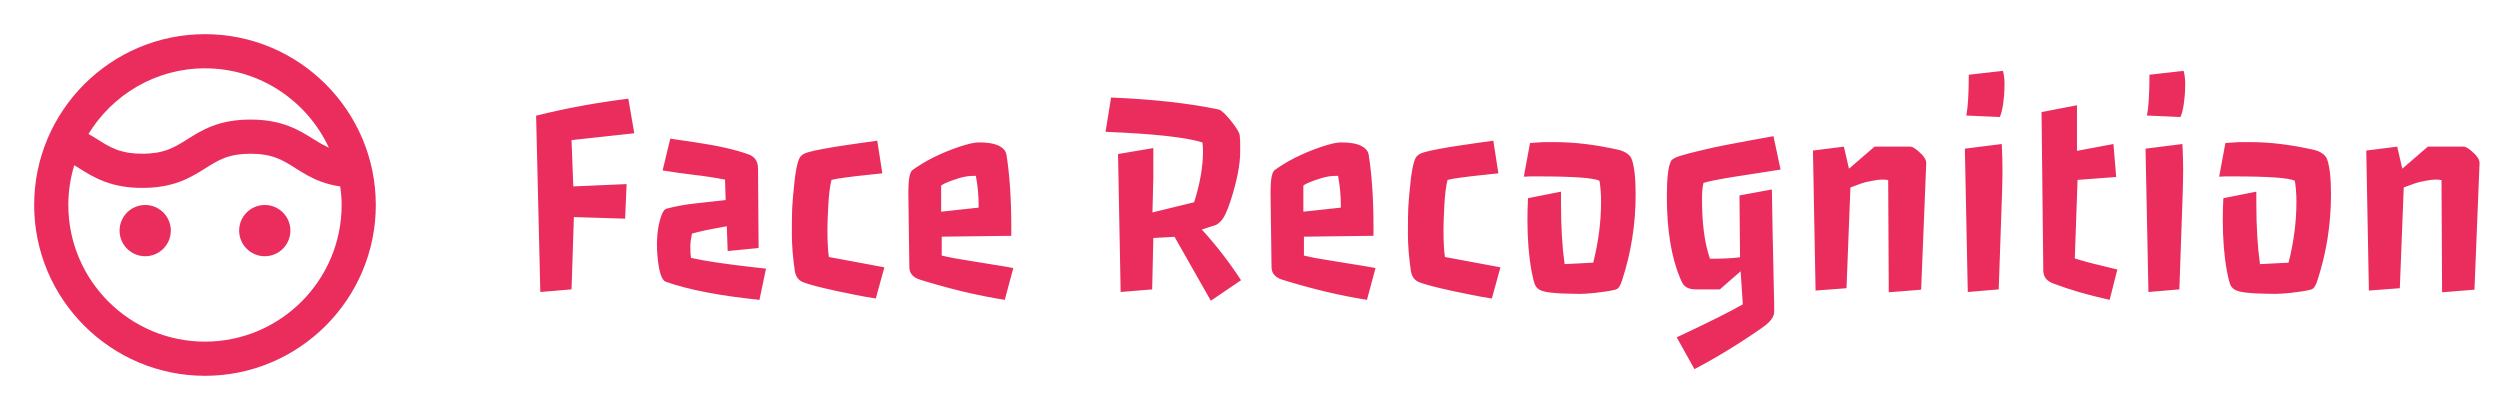
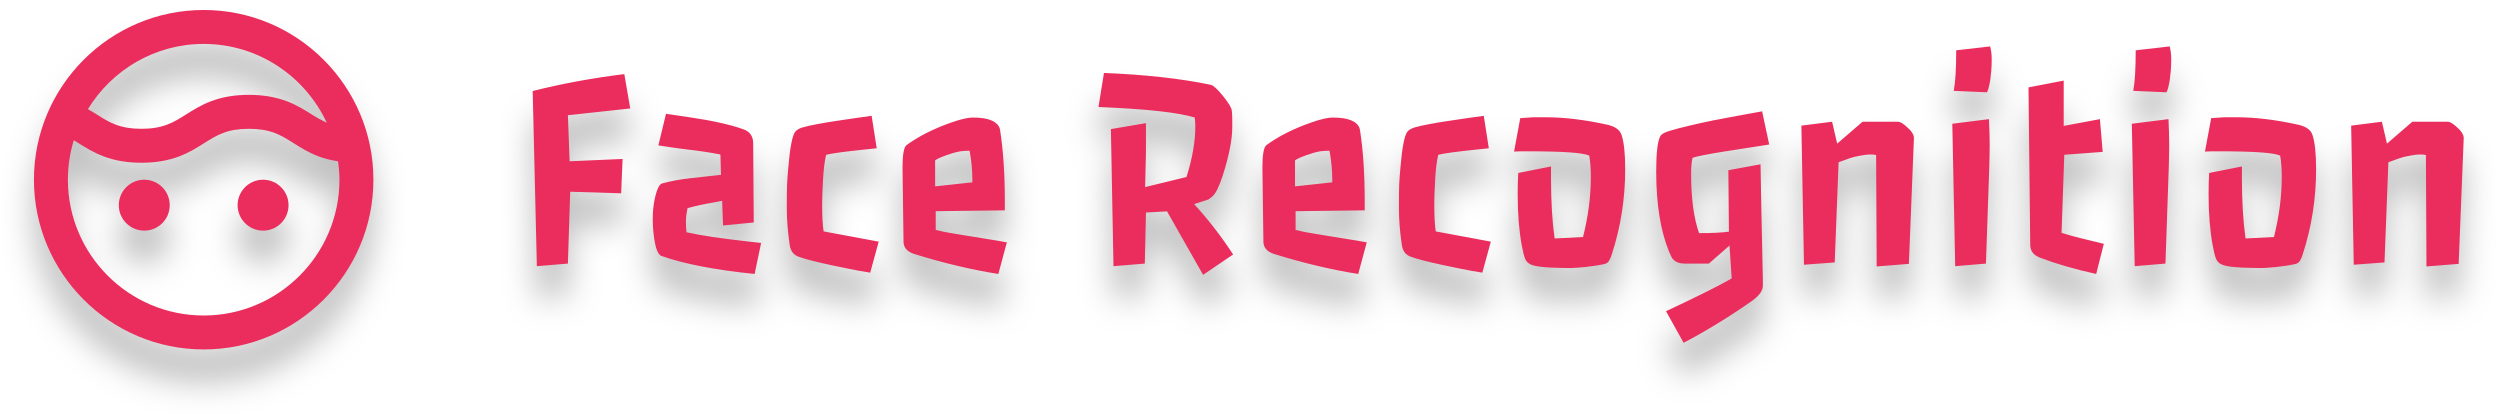
- <svg xmlns="http://www.w3.org/2000/svg" width="311" height="51" viewBox="0 0 311 51" fill="none">
-   <path d="M66.692 14.393C70.401 13.465 74.226 12.761 78.164 12.279L78.905 16.579L71.1 17.428L71.317 23.191L77.947 22.902L77.767 27.202L71.389 27.003L71.1 36L67.216 36.325L66.692 14.393ZM94.478 37.301C89.516 36.795 85.626 36.042 82.807 35.042C82.289 34.85 81.946 33.742 81.777 31.718C81.633 29.863 81.789 28.256 82.247 26.895C82.44 26.328 82.669 26.015 82.934 25.955C84.066 25.654 85.258 25.437 86.511 25.305L90.269 24.889L90.196 22.342C88.883 22.089 87.577 21.89 86.276 21.746C84.987 21.589 83.704 21.408 82.428 21.204L83.385 17.247L86.439 17.699C89.233 18.108 91.455 18.608 93.105 19.198C93.9 19.487 94.297 20.072 94.297 20.951L94.37 30.851L90.522 31.23L90.413 28.141L89.383 28.34C88.227 28.533 87.125 28.773 86.077 29.062C85.945 29.701 85.878 30.231 85.878 30.652C85.878 31.267 85.903 31.742 85.951 32.08C87.649 32.465 90.269 32.856 93.81 33.254L95.291 33.416L94.478 37.301ZM100.024 35.151C99.362 34.934 98.977 34.434 98.868 33.651C98.627 31.989 98.507 30.472 98.507 29.099C98.507 27.713 98.519 26.69 98.543 26.027C98.579 25.353 98.627 24.703 98.688 24.076C98.904 21.463 99.199 19.933 99.573 19.487C99.766 19.246 100.079 19.066 100.512 18.945C100.958 18.813 101.548 18.68 102.283 18.548C103.029 18.403 103.812 18.271 104.631 18.15C105.462 18.018 106.275 17.898 107.07 17.789C107.877 17.681 108.564 17.584 109.13 17.5L109.762 21.565L108.371 21.709C105.794 21.974 104.15 22.197 103.439 22.378C103.246 23.125 103.114 24.172 103.042 25.521C102.969 26.87 102.933 27.858 102.933 28.484C102.933 30.038 102.993 31.2 103.114 31.971L110.015 33.254L108.949 37.138C107.962 36.982 107.034 36.813 106.167 36.632L103.981 36.181C102.006 35.747 100.687 35.404 100.024 35.151ZM112.996 23.968C112.996 22.354 113.165 21.42 113.502 21.168C113.839 20.915 114.219 20.662 114.64 20.409C115.062 20.144 115.525 19.885 116.031 19.632C116.537 19.379 117.061 19.138 117.603 18.909C118.157 18.68 118.699 18.476 119.229 18.295C120.361 17.91 121.204 17.717 121.758 17.717C122.324 17.717 122.782 17.747 123.131 17.807C123.481 17.855 123.8 17.94 124.089 18.06C124.751 18.337 125.125 18.741 125.209 19.27C125.606 21.788 125.805 24.787 125.805 28.268V29.334L117.151 29.442V31.791C118.091 32.019 119.211 32.23 120.512 32.423L123.619 32.929C124.414 33.049 125.227 33.188 126.058 33.344L124.992 37.301C121.68 36.783 118.163 35.946 114.441 34.79C113.586 34.513 113.147 34.013 113.123 33.29L112.996 23.968ZM121.74 25.449C121.74 24.317 121.626 23.125 121.397 21.872C120.915 21.872 120.53 21.896 120.241 21.944C119.952 21.992 119.663 22.059 119.374 22.143C119.084 22.227 118.789 22.324 118.488 22.432C117.778 22.685 117.308 22.902 117.079 23.082V26.334L121.74 25.829V25.449ZM139.084 19.162L143.474 18.421V22.053L143.366 26.425L148.551 25.16C149.285 22.836 149.653 20.728 149.653 18.837C149.653 18.439 149.629 18.066 149.581 17.717C147.545 17.078 143.528 16.639 137.53 16.398L138.217 12.134C143.36 12.339 147.816 12.833 151.586 13.616C151.911 13.688 152.429 14.164 153.14 15.043C153.838 15.91 154.2 16.518 154.224 16.868C154.26 17.217 154.278 17.56 154.278 17.898V18.909C154.278 20.475 153.88 22.498 153.085 24.98C152.652 26.328 152.224 27.196 151.803 27.581C151.61 27.762 151.435 27.894 151.279 27.979L149.508 28.557C151.267 30.472 152.893 32.573 154.386 34.862L150.628 37.409L146.112 29.46L143.474 29.605L143.33 36L139.409 36.325L139.084 19.162ZM158.054 23.968C158.054 22.354 158.222 21.42 158.56 21.168C158.897 20.915 159.276 20.662 159.698 20.409C160.119 20.144 160.583 19.885 161.089 19.632C161.595 19.379 162.119 19.138 162.661 18.909C163.215 18.68 163.757 18.476 164.287 18.295C165.419 17.91 166.262 17.717 166.816 17.717C167.382 17.717 167.84 17.747 168.189 17.807C168.538 17.855 168.857 17.94 169.146 18.06C169.809 18.337 170.182 18.741 170.267 19.27C170.664 21.788 170.863 24.787 170.863 28.268V29.334L162.209 29.442V31.791C163.148 32.019 164.269 32.23 165.569 32.423L168.677 32.929C169.472 33.049 170.285 33.188 171.116 33.344L170.05 37.301C166.738 36.783 163.221 35.946 159.499 34.79C158.644 34.513 158.204 34.013 158.18 33.29L158.054 23.968ZM166.798 25.449C166.798 24.317 166.683 23.125 166.455 21.872C165.973 21.872 165.587 21.896 165.298 21.944C165.009 21.992 164.72 22.059 164.431 22.143C164.142 22.227 163.847 22.324 163.546 22.432C162.835 22.685 162.366 22.902 162.137 23.082V26.334L166.798 25.829V25.449ZM176.662 35.151C176 34.934 175.614 34.434 175.506 33.651C175.265 31.989 175.145 30.472 175.145 29.099C175.145 27.713 175.157 26.69 175.181 26.027C175.217 25.353 175.265 24.703 175.325 24.076C175.542 21.463 175.837 19.933 176.21 19.487C176.403 19.246 176.716 19.066 177.15 18.945C177.596 18.813 178.186 18.68 178.92 18.548C179.667 18.403 180.45 18.271 181.269 18.15C182.1 18.018 182.913 17.898 183.708 17.789C184.515 17.681 185.201 17.584 185.768 17.5L186.4 21.565L185.009 21.709C182.431 21.974 180.787 22.197 180.077 22.378C179.884 23.125 179.751 24.172 179.679 25.521C179.607 26.87 179.571 27.858 179.571 28.484C179.571 30.038 179.631 31.2 179.751 31.971L186.653 33.254L185.587 37.138C184.599 36.982 183.672 36.813 182.805 36.632L180.619 36.181C178.643 35.747 177.325 35.404 176.662 35.151ZM194.187 25.305C194.187 28.207 194.337 30.725 194.638 32.856L198.197 32.676C198.848 30.098 199.173 27.581 199.173 25.124C199.173 24.136 199.107 23.257 198.974 22.486C198.251 22.125 195.698 21.944 191.314 21.944H190.393C190.14 21.944 189.863 21.956 189.562 21.98L190.338 17.789C190.543 17.777 190.73 17.765 190.898 17.753C191.079 17.729 191.26 17.717 191.44 17.717L191.982 17.681C192.163 17.681 192.669 17.681 193.5 17.681C195.885 17.681 198.498 18 201.341 18.638C202.244 18.867 202.798 19.27 203.003 19.849C203.316 20.74 203.473 22.191 203.473 24.203C203.473 27.876 202.913 31.429 201.792 34.862C201.696 35.175 201.582 35.44 201.449 35.657C201.329 35.873 201.112 36.012 200.799 36.072C200.486 36.145 200.118 36.211 199.697 36.271C199.275 36.331 198.86 36.385 198.45 36.434C197.559 36.518 196.945 36.56 196.607 36.56C196.27 36.56 195.909 36.554 195.523 36.542C195.138 36.542 194.716 36.53 194.259 36.506C193.054 36.446 192.241 36.337 191.82 36.181C191.398 36.036 191.109 35.783 190.953 35.422C190.808 35.06 190.664 34.482 190.519 33.688C190.182 31.833 190.013 29.719 190.013 27.346C190.013 26.443 190.037 25.546 190.085 24.654L194.187 23.841V25.305ZM212.723 32.188C214.312 32.188 215.559 32.128 216.462 32.007L216.39 24.311L220.419 23.57C220.467 25.895 220.503 27.882 220.527 29.532C220.563 31.17 220.594 32.549 220.618 33.669C220.642 34.79 220.66 35.681 220.672 36.343L220.708 37.879C220.708 38.228 220.708 38.457 220.708 38.565V38.782C220.708 39.397 220.25 40.029 219.335 40.679C216.541 42.642 213.692 44.389 210.79 45.919L208.585 41.962C212.524 40.119 215.264 38.752 216.806 37.861L216.535 33.742L213.951 36H210.952C210.097 36 209.531 35.711 209.254 35.133L209.001 34.591C207.905 31.953 207.357 28.581 207.357 24.474C207.357 22.125 207.532 20.644 207.881 20.029C208.013 19.788 208.405 19.572 209.055 19.379C209.718 19.174 210.543 18.957 211.53 18.729C212.53 18.488 213.542 18.265 214.565 18.06C215.589 17.855 216.613 17.663 217.637 17.482L220.618 16.94L221.503 21.095L215.812 21.98C213.716 22.318 212.416 22.577 211.91 22.757C211.789 23.239 211.729 23.908 211.729 24.763C211.729 27.846 212.06 30.321 212.723 32.188ZM225.532 18.729L229.38 18.241L230.012 20.987L233.192 18.241H237.636C237.865 18.241 238.184 18.415 238.594 18.765C239.28 19.331 239.624 19.837 239.624 20.282L238.991 36.036L234.962 36.361L234.89 22.414C234.746 22.366 234.547 22.342 234.294 22.342C234.041 22.342 233.806 22.354 233.589 22.378C233.385 22.402 233.162 22.438 232.921 22.486C232.355 22.583 231.891 22.697 231.53 22.83L230.193 23.317L229.705 35.855L225.857 36.145L225.532 18.729ZM249.163 8.81C249.295 9.28 249.361 9.81 249.361 10.4C249.361 10.978 249.343 11.472 249.307 11.881C249.271 12.279 249.229 12.652 249.181 13.002C249.06 13.76 248.922 14.278 248.765 14.555L244.61 14.374C244.815 13.315 244.917 11.622 244.917 9.298L249.163 8.81ZM249.018 17.916C249.078 19.156 249.108 20.198 249.108 21.041C249.108 21.884 249.09 22.872 249.054 24.004L248.639 36L244.791 36.325L244.429 18.494L249.018 17.916ZM253.968 13.941L258.376 13.092V18.765L262.911 17.916L263.254 22.017L258.449 22.378L258.105 32.152C258.997 32.429 259.768 32.646 260.418 32.802C262.044 33.188 263.038 33.428 263.399 33.525L262.441 37.301C259.768 36.711 257.425 36.03 255.414 35.259C254.595 34.958 254.185 34.416 254.185 33.633L253.968 13.941ZM271.637 8.81C271.77 9.28 271.836 9.81 271.836 10.4C271.836 10.978 271.818 11.472 271.782 11.881C271.746 12.279 271.703 12.652 271.655 13.002C271.535 13.76 271.396 14.278 271.24 14.555L267.084 14.374C267.289 13.315 267.392 11.622 267.392 9.298L271.637 8.81ZM271.493 17.916C271.553 19.156 271.583 20.198 271.583 21.041C271.583 21.884 271.565 22.872 271.529 24.004L271.113 36L267.265 36.325L266.904 18.494L271.493 17.916ZM280.688 25.305C280.688 28.207 280.839 30.725 281.14 32.856L284.699 32.676C285.35 30.098 285.675 27.581 285.675 25.124C285.675 24.136 285.609 23.257 285.476 22.486C284.753 22.125 282.2 21.944 277.816 21.944H276.895C276.642 21.944 276.365 21.956 276.063 21.98L276.84 17.789C277.045 17.777 277.232 17.765 277.4 17.753C277.581 17.729 277.762 17.717 277.942 17.717L278.484 17.681C278.665 17.681 279.171 17.681 280.002 17.681C282.387 17.681 285 18 287.843 18.638C288.746 18.867 289.3 19.27 289.505 19.849C289.818 20.74 289.975 22.191 289.975 24.203C289.975 27.876 289.415 31.429 288.294 34.862C288.198 35.175 288.084 35.44 287.951 35.657C287.831 35.873 287.614 36.012 287.301 36.072C286.988 36.145 286.62 36.211 286.199 36.271C285.777 36.331 285.362 36.385 284.952 36.434C284.061 36.518 283.447 36.56 283.109 36.56C282.772 36.56 282.411 36.554 282.025 36.542C281.64 36.542 281.218 36.53 280.761 36.506C279.556 36.446 278.743 36.337 278.322 36.181C277.9 36.036 277.611 35.783 277.455 35.422C277.31 35.06 277.166 34.482 277.021 33.688C276.684 31.833 276.515 29.719 276.515 27.346C276.515 26.443 276.539 25.546 276.587 24.654L280.688 23.841V25.305ZM294.365 18.729L298.213 18.241L298.845 20.987L302.025 18.241H306.469C306.698 18.241 307.017 18.415 307.427 18.765C308.113 19.331 308.457 19.837 308.457 20.282L307.824 36.036L303.795 36.361L303.723 22.414C303.579 22.366 303.38 22.342 303.127 22.342C302.874 22.342 302.639 22.354 302.422 22.378C302.218 22.402 301.995 22.438 301.754 22.486C301.188 22.583 300.724 22.697 300.363 22.83L299.026 23.317L298.538 35.855L294.69 36.145L294.365 18.729Z" fill="#EA2D5C" />
-   <path d="M25.5 4.25C13.783 4.25 4.25 13.783 4.25 25.5C4.25 37.217 13.783 46.75 25.5 46.75C37.217 46.75 46.75 37.217 46.75 25.5C46.75 13.783 37.217 4.25 25.5 4.25ZM25.5 8.5C32.328 8.5 38.212 12.555 40.915 18.377C40.258 18.066 39.623 17.713 39.013 17.319C38.144 16.77 37.158 16.148 35.91 15.678C34.489 15.136 32.935 14.875 31.163 14.875C29.391 14.875 27.837 15.136 26.416 15.676C25.169 16.15 24.183 16.773 23.288 17.336C22.485 17.839 21.794 18.277 20.944 18.598C19.996 18.957 18.968 19.125 17.701 19.125C16.437 19.125 15.408 18.957 14.463 18.598C13.613 18.277 12.916 17.837 12.113 17.327C11.77 17.113 11.39 16.885 11.008 16.662C13.997 11.777 19.365 8.5 25.5 8.5ZM25.5 42.5C16.127 42.5 8.5 34.873 8.5 25.5C8.5 23.779 8.761 22.121 9.239 20.555C9.439 20.678 9.633 20.789 9.841 20.923C10.714 21.475 11.702 22.1 12.956 22.572C14.378 23.114 15.929 23.375 17.701 23.375C19.471 23.375 21.025 23.114 22.451 22.574C23.698 22.1 24.684 21.477 25.579 20.914C26.382 20.411 27.073 19.973 27.922 19.65C28.868 19.293 29.897 19.125 31.163 19.125C32.43 19.125 33.458 19.293 34.404 19.652C35.252 19.971 35.944 20.409 36.771 20.931C37.64 21.48 38.626 22.102 39.873 22.574C40.645 22.867 41.463 23.061 42.324 23.192C42.428 23.951 42.5 24.716 42.5 25.5C42.5 34.873 34.873 42.5 25.5 42.5V42.5Z" fill="#EA2D5C" />
-   <path d="M18.062 31.875C19.823 31.875 21.25 30.448 21.25 28.688C21.25 26.927 19.823 25.5 18.062 25.5C16.302 25.5 14.875 26.927 14.875 28.688C14.875 30.448 16.302 31.875 18.062 31.875Z" fill="#EA2D5C" />
-   <path d="M32.938 31.875C34.698 31.875 36.125 30.448 36.125 28.688C36.125 26.927 34.698 25.5 32.938 25.5C31.177 25.5 29.75 26.927 29.75 28.688C29.75 30.448 31.177 31.875 32.938 31.875Z" fill="#EA2D5C" />
+ <svg xmlns="http://www.w3.org/2000/svg" width="313" height="52" viewBox="0 0 313 52" fill="none">
+   <g filter="url(#filter0_d)">
+     <path d="M66.692 11.393C70.401 10.465 74.226 9.761 78.164 9.279L78.905 13.579L71.1 14.428L71.317 20.191L77.947 19.902L77.767 24.202L71.389 24.003L71.1 33L67.216 33.325L66.692 11.393ZM94.478 34.301C89.516 33.795 85.626 33.042 82.807 32.042C82.289 31.85 81.946 30.742 81.777 28.718C81.633 26.863 81.789 25.256 82.247 23.895C82.44 23.328 82.669 23.015 82.934 22.955C84.066 22.654 85.258 22.437 86.511 22.305L90.269 21.889L90.196 19.342C88.883 19.089 87.577 18.89 86.276 18.746C84.987 18.589 83.704 18.408 82.428 18.204L83.385 14.247L86.439 14.699C89.233 15.108 91.455 15.608 93.105 16.198C93.9 16.487 94.297 17.072 94.297 17.951L94.37 27.851L90.522 28.23L90.413 25.141L89.383 25.34C88.227 25.533 87.125 25.773 86.077 26.062C85.945 26.701 85.878 27.231 85.878 27.652C85.878 28.267 85.903 28.742 85.951 29.08C87.649 29.465 90.269 29.856 93.81 30.254L95.291 30.416L94.478 34.301ZM100.024 32.151C99.362 31.934 98.977 31.434 98.868 30.651C98.627 28.989 98.507 27.472 98.507 26.099C98.507 24.713 98.519 23.69 98.543 23.027C98.579 22.353 98.627 21.703 98.688 21.076C98.904 18.463 99.199 16.933 99.573 16.487C99.766 16.246 100.079 16.066 100.512 15.945C100.958 15.813 101.548 15.68 102.283 15.548C103.029 15.403 103.812 15.271 104.631 15.15C105.462 15.018 106.275 14.898 107.07 14.789C107.877 14.681 108.564 14.584 109.13 14.5L109.762 18.565L108.371 18.709C105.794 18.974 104.15 19.197 103.439 19.378C103.246 20.125 103.114 21.172 103.042 22.521C102.969 23.87 102.933 24.858 102.933 25.484C102.933 27.038 102.993 28.2 103.114 28.971L110.015 30.254L108.949 34.138C107.962 33.982 107.034 33.813 106.167 33.632L103.981 33.181C102.006 32.747 100.687 32.404 100.024 32.151ZM112.996 20.968C112.996 19.354 113.165 18.42 113.502 18.168C113.839 17.915 114.219 17.662 114.64 17.409C115.062 17.144 115.525 16.885 116.031 16.632C116.537 16.379 117.061 16.138 117.603 15.909C118.157 15.68 118.699 15.476 119.229 15.295C120.361 14.909 121.204 14.717 121.758 14.717C122.324 14.717 122.782 14.747 123.131 14.807C123.481 14.855 123.8 14.94 124.089 15.06C124.751 15.337 125.125 15.741 125.209 16.27C125.606 18.788 125.805 21.787 125.805 25.268V26.334L117.151 26.442V28.791C118.091 29.019 119.211 29.23 120.512 29.423L123.619 29.929C124.414 30.049 125.227 30.188 126.058 30.344L124.992 34.301C121.68 33.783 118.163 32.946 114.441 31.79C113.586 31.512 113.147 31.013 113.123 30.29L112.996 20.968ZM121.74 22.449C121.74 21.317 121.626 20.125 121.397 18.872C120.915 18.872 120.53 18.896 120.241 18.944C119.952 18.992 119.663 19.059 119.374 19.143C119.084 19.227 118.789 19.324 118.488 19.432C117.778 19.685 117.308 19.902 117.079 20.082V23.334L121.74 22.829V22.449ZM139.084 16.162L143.474 15.421V19.053L143.366 23.425L148.551 22.16C149.285 19.836 149.653 17.728 149.653 15.837C149.653 15.44 149.629 15.066 149.581 14.717C147.545 14.079 143.528 13.639 137.53 13.398L138.217 9.134C143.36 9.339 147.816 9.833 151.586 10.616C151.911 10.688 152.429 11.164 153.14 12.043C153.838 12.91 154.2 13.518 154.224 13.868C154.26 14.217 154.278 14.56 154.278 14.898V15.909C154.278 17.475 153.88 19.498 153.085 21.98C152.652 23.328 152.224 24.196 151.803 24.581C151.61 24.762 151.435 24.894 151.279 24.979L149.508 25.557C151.267 27.472 152.893 29.573 154.386 31.862L150.628 34.409L146.112 26.46L143.474 26.605L143.33 33L139.409 33.325L139.084 16.162ZM158.054 20.968C158.054 19.354 158.222 18.42 158.56 18.168C158.897 17.915 159.276 17.662 159.698 17.409C160.119 17.144 160.583 16.885 161.089 16.632C161.595 16.379 162.119 16.138 162.661 15.909C163.215 15.68 163.757 15.476 164.287 15.295C165.419 14.909 166.262 14.717 166.816 14.717C167.382 14.717 167.84 14.747 168.189 14.807C168.538 14.855 168.857 14.94 169.146 15.06C169.809 15.337 170.182 15.741 170.267 16.27C170.664 18.788 170.863 21.787 170.863 25.268V26.334L162.209 26.442V28.791C163.148 29.019 164.269 29.23 165.569 29.423L168.677 29.929C169.472 30.049 170.285 30.188 171.116 30.344L170.05 34.301C166.738 33.783 163.221 32.946 159.499 31.79C158.644 31.512 158.204 31.013 158.18 30.29L158.054 20.968ZM166.798 22.449C166.798 21.317 166.683 20.125 166.455 18.872C165.973 18.872 165.587 18.896 165.298 18.944C165.009 18.992 164.72 19.059 164.431 19.143C164.142 19.227 163.847 19.324 163.546 19.432C162.835 19.685 162.366 19.902 162.137 20.082V23.334L166.798 22.829V22.449ZM176.662 32.151C176 31.934 175.614 31.434 175.506 30.651C175.265 28.989 175.145 27.472 175.145 26.099C175.145 24.713 175.157 23.69 175.181 23.027C175.217 22.353 175.265 21.703 175.325 21.076C175.542 18.463 175.837 16.933 176.21 16.487C176.403 16.246 176.716 16.066 177.15 15.945C177.596 15.813 178.186 15.68 178.92 15.548C179.667 15.403 180.45 15.271 181.269 15.15C182.1 15.018 182.913 14.898 183.708 14.789C184.515 14.681 185.201 14.584 185.768 14.5L186.4 18.565L185.009 18.709C182.431 18.974 180.787 19.197 180.077 19.378C179.884 20.125 179.751 21.172 179.679 22.521C179.607 23.87 179.571 24.858 179.571 25.484C179.571 27.038 179.631 28.2 179.751 28.971L186.653 30.254L185.587 34.138C184.599 33.982 183.672 33.813 182.805 33.632L180.619 33.181C178.643 32.747 177.325 32.404 176.662 32.151ZM194.187 22.305C194.187 25.207 194.337 27.725 194.638 29.856L198.197 29.676C198.848 27.098 199.173 24.581 199.173 22.124C199.173 21.136 199.107 20.257 198.974 19.486C198.251 19.125 195.698 18.944 191.314 18.944H190.393C190.14 18.944 189.863 18.956 189.562 18.98L190.338 14.789C190.543 14.777 190.73 14.765 190.898 14.753C191.079 14.729 191.26 14.717 191.44 14.717L191.982 14.681C192.163 14.681 192.669 14.681 193.5 14.681C195.885 14.681 198.498 15 201.341 15.638C202.244 15.867 202.798 16.27 203.003 16.849C203.316 17.74 203.473 19.191 203.473 21.203C203.473 24.876 202.913 28.429 201.792 31.862C201.696 32.175 201.582 32.44 201.449 32.657C201.329 32.873 201.112 33.012 200.799 33.072C200.486 33.145 200.118 33.211 199.697 33.271C199.275 33.331 198.86 33.385 198.45 33.434C197.559 33.518 196.945 33.56 196.607 33.56C196.27 33.56 195.909 33.554 195.523 33.542C195.138 33.542 194.716 33.53 194.259 33.506C193.054 33.446 192.241 33.337 191.82 33.181C191.398 33.036 191.109 32.783 190.953 32.422C190.808 32.06 190.664 31.482 190.519 30.688C190.182 28.833 190.013 26.719 190.013 24.346C190.013 23.443 190.037 22.546 190.085 21.654L194.187 20.841V22.305ZM212.723 29.188C214.312 29.188 215.559 29.128 216.462 29.007L216.39 21.311L220.419 20.57C220.467 22.895 220.503 24.882 220.527 26.532C220.563 28.17 220.594 29.549 220.618 30.669C220.642 31.79 220.66 32.681 220.672 33.343L220.708 34.879C220.708 35.228 220.708 35.457 220.708 35.565V35.782C220.708 36.397 220.25 37.029 219.335 37.679C216.541 39.642 213.692 41.389 210.79 42.919L208.585 38.962C212.524 37.119 215.264 35.752 216.806 34.861L216.535 30.742L213.951 33H210.952C210.097 33 209.531 32.711 209.254 32.133L209.001 31.591C207.905 28.953 207.357 25.581 207.357 21.474C207.357 19.125 207.532 17.644 207.881 17.029C208.013 16.788 208.405 16.572 209.055 16.379C209.718 16.174 210.543 15.957 211.53 15.729C212.53 15.488 213.542 15.265 214.565 15.06C215.589 14.855 216.613 14.663 217.637 14.482L220.618 13.94L221.503 18.095L215.812 18.98C213.716 19.318 212.416 19.577 211.91 19.757C211.789 20.239 211.729 20.908 211.729 21.763C211.729 24.846 212.06 27.321 212.723 29.188ZM225.532 15.729L229.38 15.241L230.012 17.987L233.192 15.241H237.636C237.865 15.241 238.184 15.415 238.594 15.765C239.28 16.331 239.624 16.837 239.624 17.282L238.991 33.036L234.962 33.361L234.89 19.414C234.746 19.366 234.547 19.342 234.294 19.342C234.041 19.342 233.806 19.354 233.589 19.378C233.385 19.402 233.162 19.438 232.921 19.486C232.355 19.583 231.891 19.697 231.53 19.83L230.193 20.317L229.705 32.855L225.857 33.145L225.532 15.729ZM249.163 5.81C249.295 6.28 249.361 6.81 249.361 7.4C249.361 7.978 249.343 8.472 249.307 8.881C249.271 9.279 249.229 9.652 249.181 10.002C249.06 10.76 248.922 11.278 248.765 11.555L244.61 11.374C244.815 10.315 244.917 8.622 244.917 6.298L249.163 5.81ZM249.018 14.915C249.078 16.156 249.108 17.198 249.108 18.041C249.108 18.884 249.09 19.872 249.054 21.004L248.639 33L244.791 33.325L244.429 15.494L249.018 14.915ZM253.968 10.941L258.376 10.092V15.765L262.911 14.915L263.254 19.017L258.449 19.378L258.105 29.152C258.997 29.429 259.768 29.646 260.418 29.802C262.044 30.188 263.038 30.428 263.399 30.525L262.441 34.301C259.768 33.711 257.425 33.03 255.414 32.259C254.595 31.958 254.185 31.416 254.185 30.633L253.968 10.941ZM271.637 5.81C271.77 6.28 271.836 6.81 271.836 7.4C271.836 7.978 271.818 8.472 271.782 8.881C271.746 9.279 271.703 9.652 271.655 10.002C271.535 10.76 271.396 11.278 271.24 11.555L267.084 11.374C267.289 10.315 267.392 8.622 267.392 6.298L271.637 5.81ZM271.493 14.915C271.553 16.156 271.583 17.198 271.583 18.041C271.583 18.884 271.565 19.872 271.529 21.004L271.113 33L267.265 33.325L266.904 15.494L271.493 14.915ZM280.688 22.305C280.688 25.207 280.839 27.725 281.14 29.856L284.699 29.676C285.35 27.098 285.675 24.581 285.675 22.124C285.675 21.136 285.609 20.257 285.476 19.486C284.753 19.125 282.2 18.944 277.816 18.944H276.895C276.642 18.944 276.365 18.956 276.063 18.98L276.84 14.789C277.045 14.777 277.232 14.765 277.4 14.753C277.581 14.729 277.762 14.717 277.942 14.717L278.484 14.681C278.665 14.681 279.171 14.681 280.002 14.681C282.387 14.681 285 15 287.843 15.638C288.746 15.867 289.3 16.27 289.505 16.849C289.818 17.74 289.975 19.191 289.975 21.203C289.975 24.876 289.415 28.429 288.294 31.862C288.198 32.175 288.084 32.44 287.951 32.657C287.831 32.873 287.614 33.012 287.301 33.072C286.988 33.145 286.62 33.211 286.199 33.271C285.777 33.331 285.362 33.385 284.952 33.434C284.061 33.518 283.447 33.56 283.109 33.56C282.772 33.56 282.411 33.554 282.025 33.542C281.64 33.542 281.218 33.53 280.761 33.506C279.556 33.446 278.743 33.337 278.322 33.181C277.9 33.036 277.611 32.783 277.455 32.422C277.31 32.06 277.166 31.482 277.021 30.688C276.684 28.833 276.515 26.719 276.515 24.346C276.515 23.443 276.539 22.546 276.587 21.654L280.688 20.841V22.305ZM294.365 15.729L298.213 15.241L298.845 17.987L302.025 15.241H306.469C306.698 15.241 307.017 15.415 307.427 15.765C308.113 16.331 308.457 16.837 308.457 17.282L307.824 33.036L303.795 33.361L303.723 19.414C303.579 19.366 303.38 19.342 303.127 19.342C302.874 19.342 302.639 19.354 302.422 19.378C302.218 19.402 301.995 19.438 301.754 19.486C301.188 19.583 300.724 19.697 300.363 19.83L299.026 20.317L298.538 32.855L294.69 33.145L294.365 15.729Z" fill="#EA2D5C" />
+   </g>
+   <g filter="url(#filter1_d)">
+     <path fill-rule="evenodd" clip-rule="evenodd" d="M25.5 1.25C13.783 1.25 4.25 10.783 4.25 22.5C4.25 34.217 13.783 43.75 25.5 43.75C37.217 43.75 46.75 34.217 46.75 22.5C46.75 10.783 37.217 1.25 25.5 1.25ZM25.5 5.5C32.328 5.5 38.212 9.555 40.915 15.377C40.258 15.066 39.623 14.713 39.013 14.319L39.008 14.315C38.14 13.768 37.155 13.147 35.91 12.678C34.489 12.136 32.935 11.875 31.163 11.875C29.391 11.875 27.837 12.136 26.416 12.676C25.176 13.147 24.195 13.765 23.305 14.325L23.288 14.336L23.236 14.368L23.236 14.368C22.455 14.858 21.776 15.284 20.944 15.598C19.996 15.957 18.968 16.125 17.701 16.125C16.437 16.125 15.408 15.957 14.463 15.598C13.613 15.277 12.916 14.837 12.113 14.327C11.77 14.113 11.39 13.885 11.008 13.662C13.997 8.777 19.365 5.5 25.5 5.5ZM25.5 39.5C16.127 39.5 8.5 31.873 8.5 22.5C8.5 20.779 8.761 19.121 9.239 17.555C9.316 17.602 9.391 17.647 9.467 17.693C9.589 17.766 9.712 17.84 9.841 17.923C10.714 18.475 11.702 19.1 12.956 19.572C14.378 20.114 15.929 20.375 17.701 20.375C19.471 20.375 21.025 20.114 22.451 19.574C23.69 19.103 24.672 18.485 25.562 17.925L25.579 17.914L25.631 17.882C26.412 17.392 27.091 16.966 27.922 16.65C28.868 16.293 29.897 16.125 31.163 16.125C32.43 16.125 33.458 16.293 34.404 16.652C35.252 16.971 35.944 17.409 36.771 17.931L36.776 17.935C37.644 18.482 38.629 19.103 39.873 19.574C40.645 19.867 41.463 20.061 42.324 20.192C42.428 20.951 42.5 21.716 42.5 22.5C42.5 31.873 34.873 39.5 25.5 39.5ZM18.062 28.875C19.823 28.875 21.25 27.448 21.25 25.688C21.25 23.927 19.823 22.5 18.062 22.5C16.302 22.5 14.875 23.927 14.875 25.688C14.875 27.448 16.302 28.875 18.062 28.875ZM36.125 25.688C36.125 27.448 34.698 28.875 32.938 28.875C31.177 28.875 29.75 27.448 29.75 25.688C29.75 23.927 31.177 22.5 32.938 22.5C34.698 22.5 36.125 23.927 36.125 25.688Z" fill="#EA2D5C" />
+   </g>
+   <defs>
+     <filter id="filter0_d" x="62.692" y="5.81" width="249.765" height="45.108" filterUnits="userSpaceOnUse" color-interpolation-filters="sRGB">
+       <feFlood flood-opacity="0" result="BackgroundImageFix" />
+       <feColorMatrix in="SourceAlpha" type="matrix" values="0 0 0 0 0 0 0 0 0 0 0 0 0 0 0 0 0 0 127 0" />
+       <feOffset dy="4" />
+       <feGaussianBlur stdDeviation="2" />
+       <feColorMatrix type="matrix" values="0 0 0 0 0 0 0 0 0 0 0 0 0 0 0 0 0 0 0.25 0" />
+       <feBlend mode="normal" in2="BackgroundImageFix" result="effect1_dropShadow" />
+       <feBlend mode="normal" in="SourceGraphic" in2="effect1_dropShadow" result="shape" />
+     </filter>
+     <filter id="filter1_d" x="0.25" y="1.25" width="50.5" height="50.5" filterUnits="userSpaceOnUse" color-interpolation-filters="sRGB">
+       <feFlood flood-opacity="0" result="BackgroundImageFix" />
+       <feColorMatrix in="SourceAlpha" type="matrix" values="0 0 0 0 0 0 0 0 0 0 0 0 0 0 0 0 0 0 127 0" />
+       <feOffset dy="4" />
+       <feGaussianBlur stdDeviation="2" />
+       <feColorMatrix type="matrix" values="0 0 0 0 0 0 0 0 0 0 0 0 0 0 0 0 0 0 0.25 0" />
+       <feBlend mode="normal" in2="BackgroundImageFix" result="effect1_dropShadow" />
+       <feBlend mode="normal" in="SourceGraphic" in2="effect1_dropShadow" result="shape" />
+     </filter>
+   </defs>
</svg>
